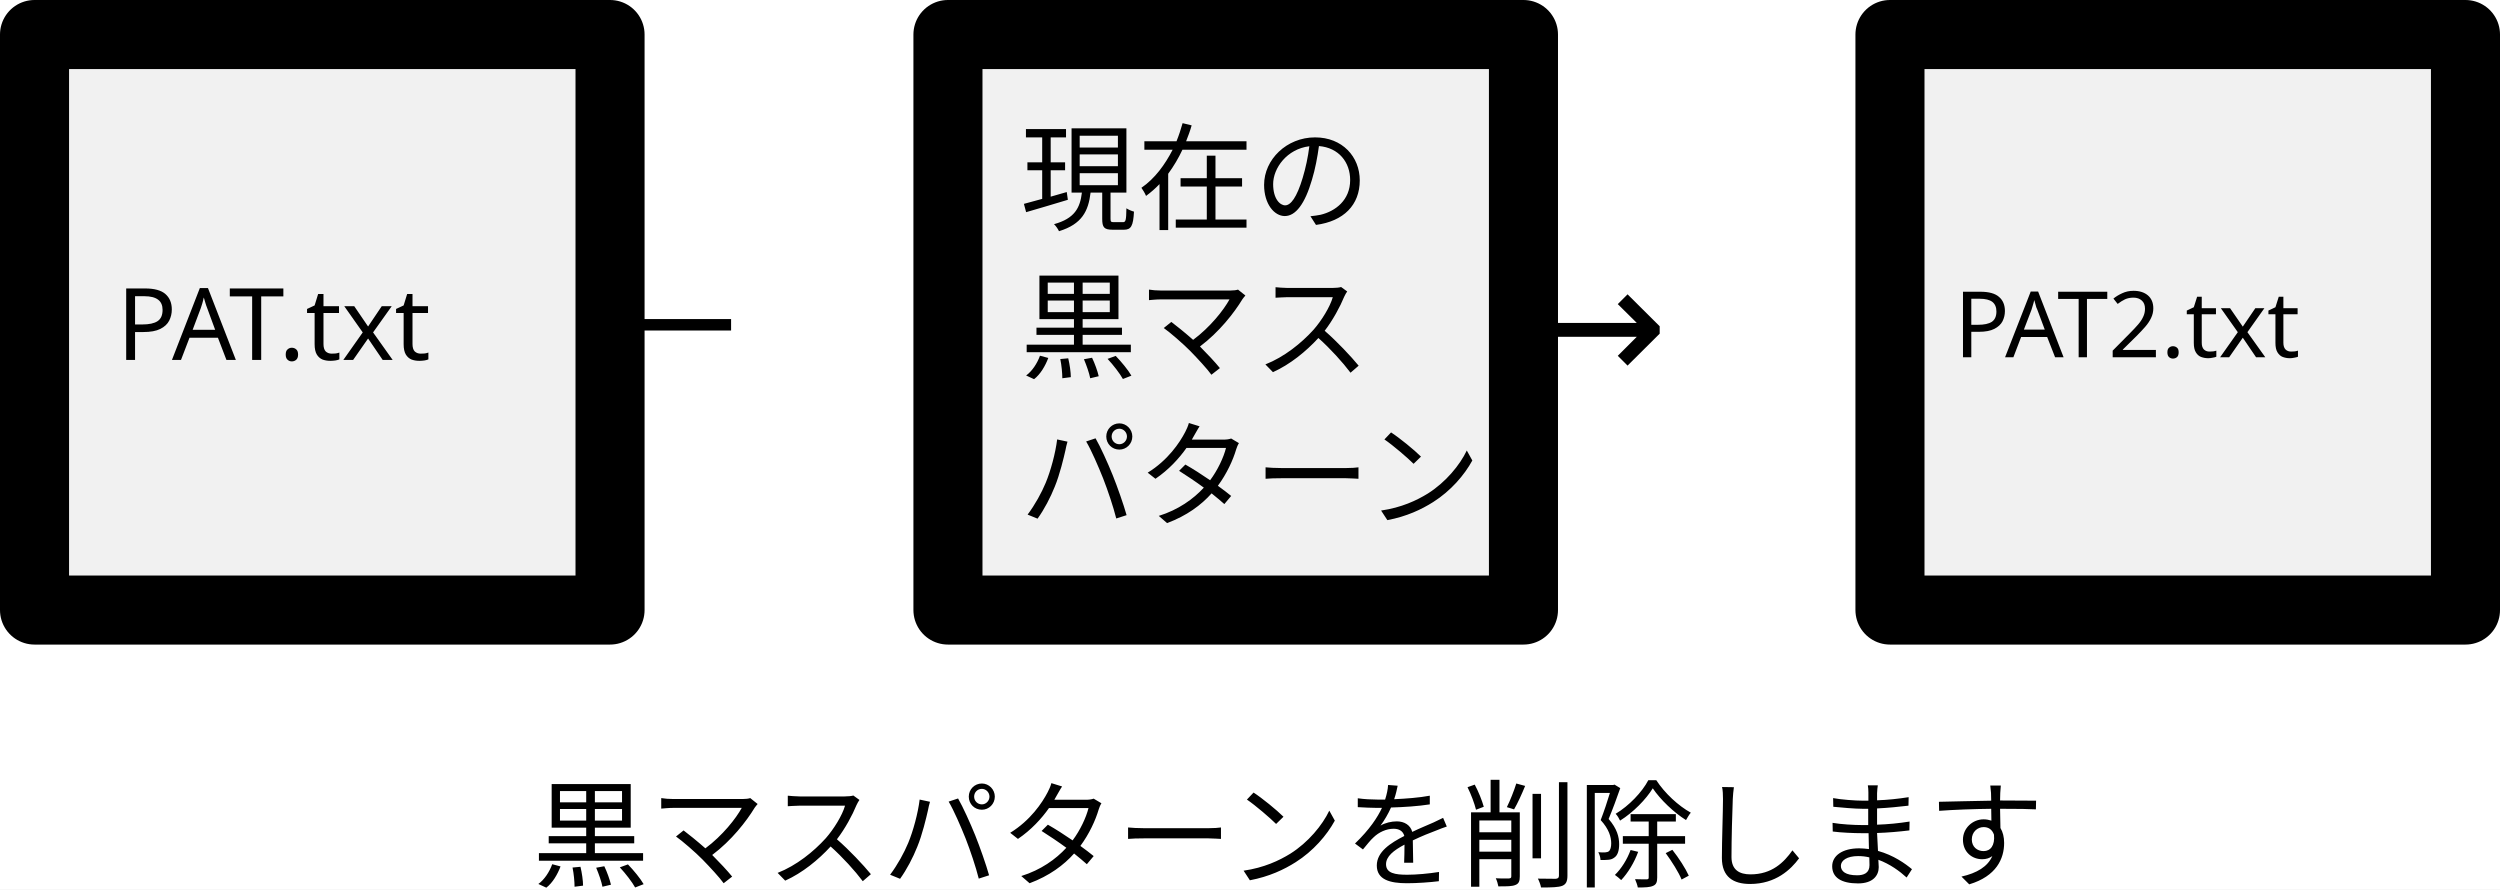
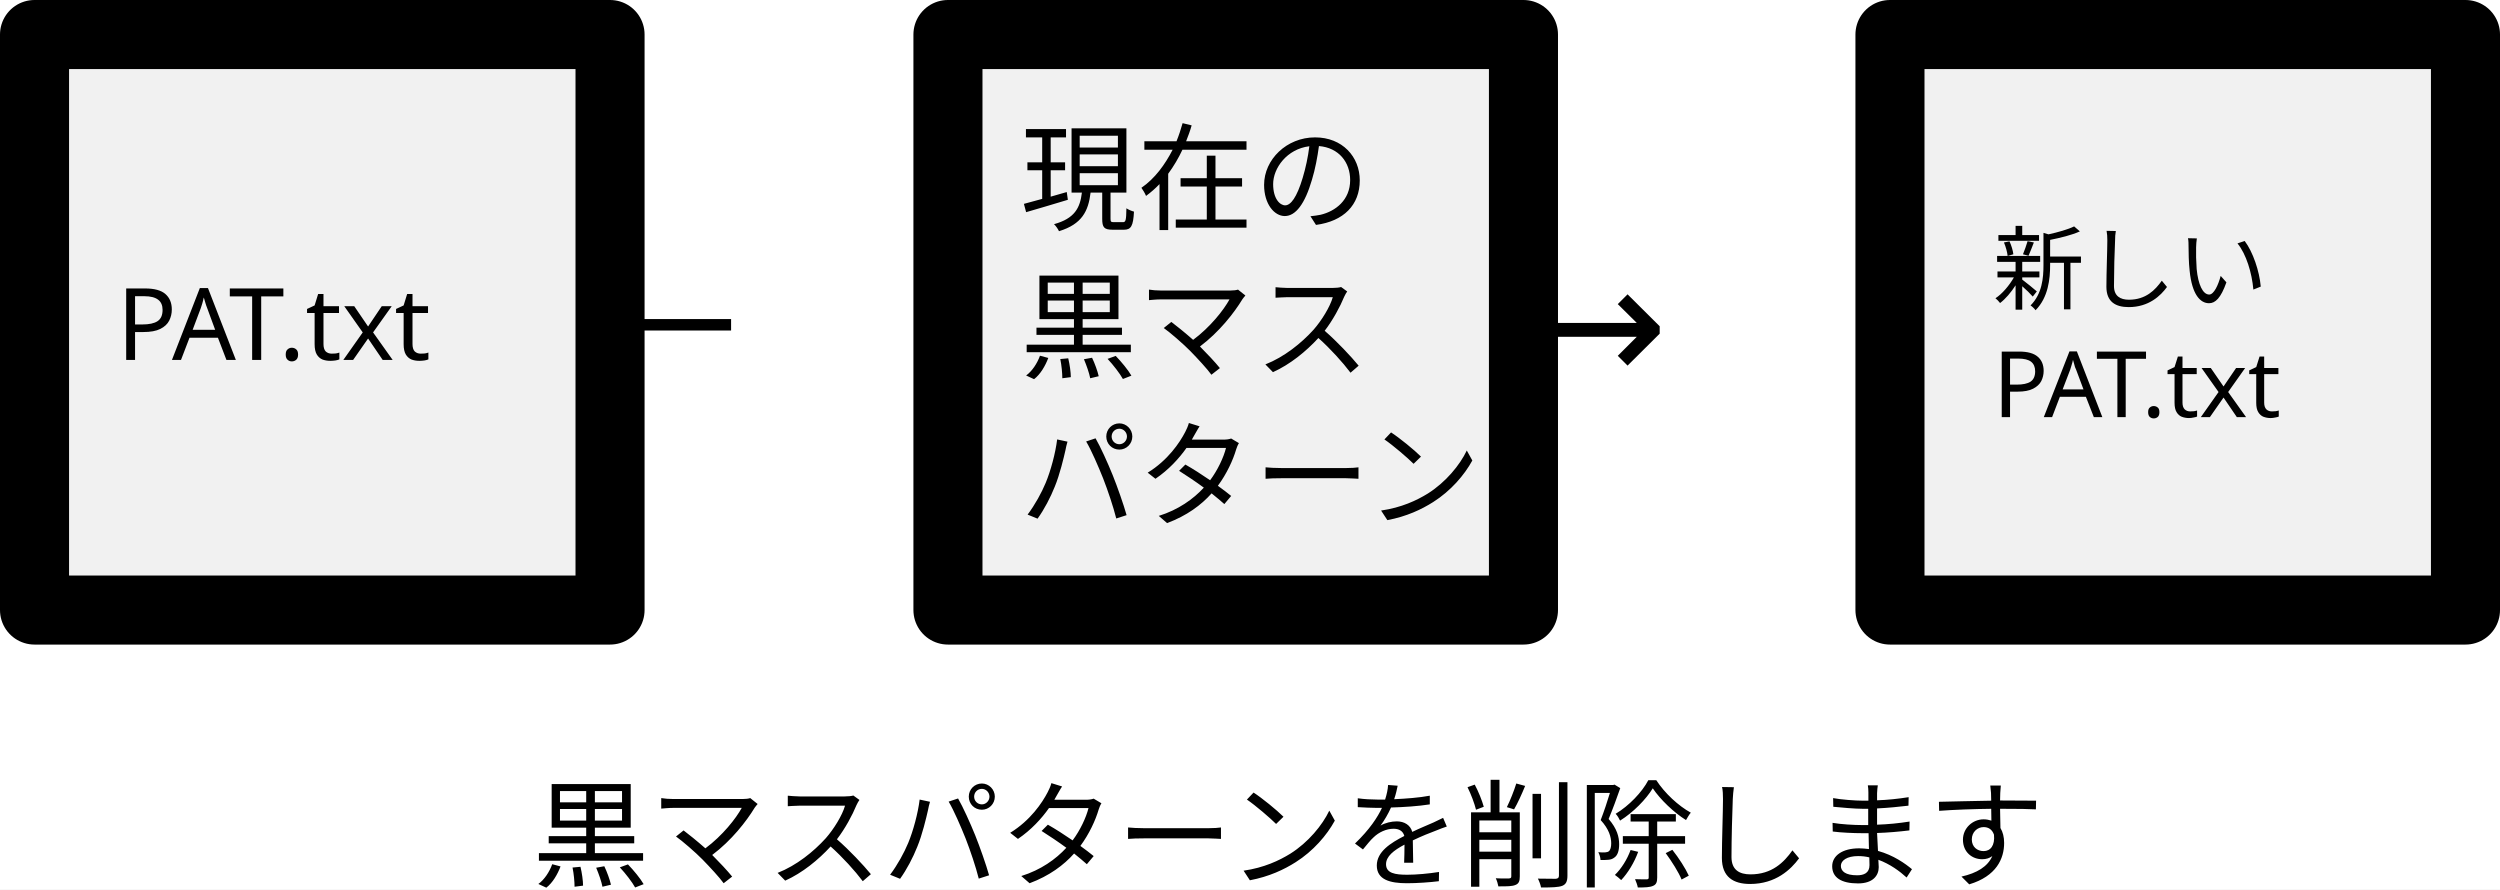
<svg xmlns="http://www.w3.org/2000/svg" width="211.507mm" height="75.257mm" viewBox="0 0 211.507 75.257" version="1.1" id="svg1">
  <defs id="defs1" />
  <g id="layer1" transform="translate(27.2662,-60.14693)">
    <rect style="fill:#ffffff;stroke-width:3;stroke-linecap:round;stroke-linejoin:round;paint-order:fill markers stroke" id="rect2" width="211.507" height="75.257" x="-27.266" y="60.147" />
    <rect style="fill:#f1f1f1;fill-opacity:1;stroke:#000000;stroke-width:5.843;stroke-linecap:round;stroke-linejoin:round;stroke-dasharray:none;stroke-opacity:1;paint-order:fill markers stroke" id="rect1" width="48.69" height="48.69" x="-24.345" y="63.068" />
    <text xml:space="preserve" style="font-size:8.467px;line-height:1.25;font-family:sans-serif;letter-spacing:0px;word-spacing:0px;stroke-width:0.265" x="-17.419" y="90.596" id="text1">
      <tspan id="tspan1" style="font-style:normal;font-variant:normal;font-weight:normal;font-stretch:normal;font-size:8.467px;font-family:'BIZ UDPゴシック';-inkscape-font-specification:'BIZ UDPゴシック';stroke-width:0.265" x="-17.419" y="90.596">PAT.txt</tspan>
    </text>
    <rect style="fill:#f1f1f1;fill-opacity:1;stroke:#000000;stroke-width:5.843;stroke-linecap:round;stroke-linejoin:round;stroke-dasharray:none;stroke-opacity:1;paint-order:fill markers stroke" id="rect1-7" width="48.69" height="48.69" x="132.63" y="63.068" />
-     <text xml:space="preserve" style="font-style:normal;font-variant:normal;font-weight:normal;font-stretch:normal;font-size:7.761px;line-height:1.25;font-family:'BIZ UDPゴシック';-inkscape-font-specification:'BIZ UDPゴシック';letter-spacing:0px;word-spacing:0px;stroke-width:0.265" x="138.059" y="90.375" id="text1-6">
-       <tspan id="tspan1-1" style="font-style:normal;font-variant:normal;font-weight:normal;font-stretch:normal;font-size:7.761px;font-family:'BIZ UDPゴシック';-inkscape-font-specification:'BIZ UDPゴシック';stroke-width:0.265" x="138.059" y="90.375">PAT2.txt</tspan>
+     <text xml:space="preserve" style="font-style:normal;font-variant:normal;font-weight:normal;font-stretch:normal;font-size:7.761px;line-height:1.25;font-family:'BIZ UDPゴシック';-inkscape-font-specification:'BIZ UDPゴシック';letter-spacing:0px;word-spacing:0px;stroke-width:0.265" x="141.337" y="85.736" id="text1-6">
+       <tspan id="tspan1-1" style="font-style:normal;font-variant:normal;font-weight:normal;font-stretch:normal;font-size:7.761px;font-family:'BIZ UDPゴシック';-inkscape-font-specification:'BIZ UDPゴシック';stroke-width:0.265" x="141.337" y="85.736">新しい</tspan>
+       <tspan style="font-style:normal;font-variant:normal;font-weight:normal;font-stretch:normal;font-size:7.761px;font-family:'BIZ UDPゴシック';-inkscape-font-specification:'BIZ UDPゴシック';stroke-width:0.265" x="141.337" y="95.438" id="tspan4">PAT.txt</tspan>
    </text>
    <rect style="fill:#f1f1f1;fill-opacity:1;stroke:#000000;stroke-width:5.843;stroke-linecap:round;stroke-linejoin:round;stroke-dasharray:none;stroke-opacity:1;paint-order:fill markers stroke" id="rect1-7-0" width="48.69" height="48.69" x="52.933" y="63.068" />
    <text xml:space="preserve" style="font-size:9.878px;line-height:1.25;font-family:sans-serif;letter-spacing:0px;word-spacing:0px;stroke-width:0.265" x="59.047" y="78.864" id="text1-6-8">
      <tspan id="tspan1-1-0" style="font-style:normal;font-variant:normal;font-weight:normal;font-stretch:normal;font-size:9.878px;font-family:'BIZ UDPゴシック';-inkscape-font-specification:'BIZ UDPゴシック';stroke-width:0.265" x="59.047" y="78.864">現在の</tspan>
      <tspan style="font-style:normal;font-variant:normal;font-weight:normal;font-stretch:normal;font-size:9.878px;font-family:'BIZ UDPゴシック';-inkscape-font-specification:'BIZ UDPゴシック';stroke-width:0.265" x="59.047" y="91.414" id="tspan2">黒マス</tspan>
      <tspan style="font-style:normal;font-variant:normal;font-weight:normal;font-stretch:normal;font-size:9.878px;font-family:'BIZ UDPゴシック';-inkscape-font-specification:'BIZ UDPゴシック';stroke-width:0.265" x="59.047" y="103.964" id="tspan3">パターン</tspan>
    </text>
    <text xml:space="preserve" style="font-size:9.878px;line-height:1.25;font-family:sans-serif;letter-spacing:0px;word-spacing:0px;stroke-width:0.265" x="17.783" y="134.434" id="text1-6-8-2">
      <tspan style="font-style:normal;font-variant:normal;font-weight:normal;font-stretch:normal;font-size:9.878px;font-family:'BIZ UDPゴシック';-inkscape-font-specification:'BIZ UDPゴシック';stroke-width:0.265" x="17.783" y="134.434" id="tspan3-8">黒マスパターンを削除します</tspan>
    </text>
    <text xml:space="preserve" style="font-size:14.111px;line-height:1.25;font-family:sans-serif;letter-spacing:0px;word-spacing:0px;stroke-width:0.265" x="38.642" y="92.925" id="text5">
      <tspan id="tspan5" style="font-style:normal;font-variant:normal;font-weight:normal;font-stretch:normal;font-size:14.111px;font-family:'BIZ UDPゴシック';-inkscape-font-specification:'BIZ UDPゴシック';text-align:center;text-anchor:middle;stroke-width:0.265" x="38.642" y="92.925">－</tspan>
    </text>
    <text xml:space="preserve" style="font-size:14.111px;line-height:1.25;font-family:sans-serif;letter-spacing:0px;word-spacing:0px;stroke-width:0.265" x="117.092" y="92.484" id="text5-0">
      <tspan id="tspan5-5" style="font-style:normal;font-variant:normal;font-weight:normal;font-stretch:normal;font-size:14.111px;font-family:'BIZ UDPゴシック';-inkscape-font-specification:'BIZ UDPゴシック';text-align:center;text-anchor:middle;stroke-width:0.265" x="117.092" y="92.484">→</tspan>
    </text>
  </g>
</svg>
